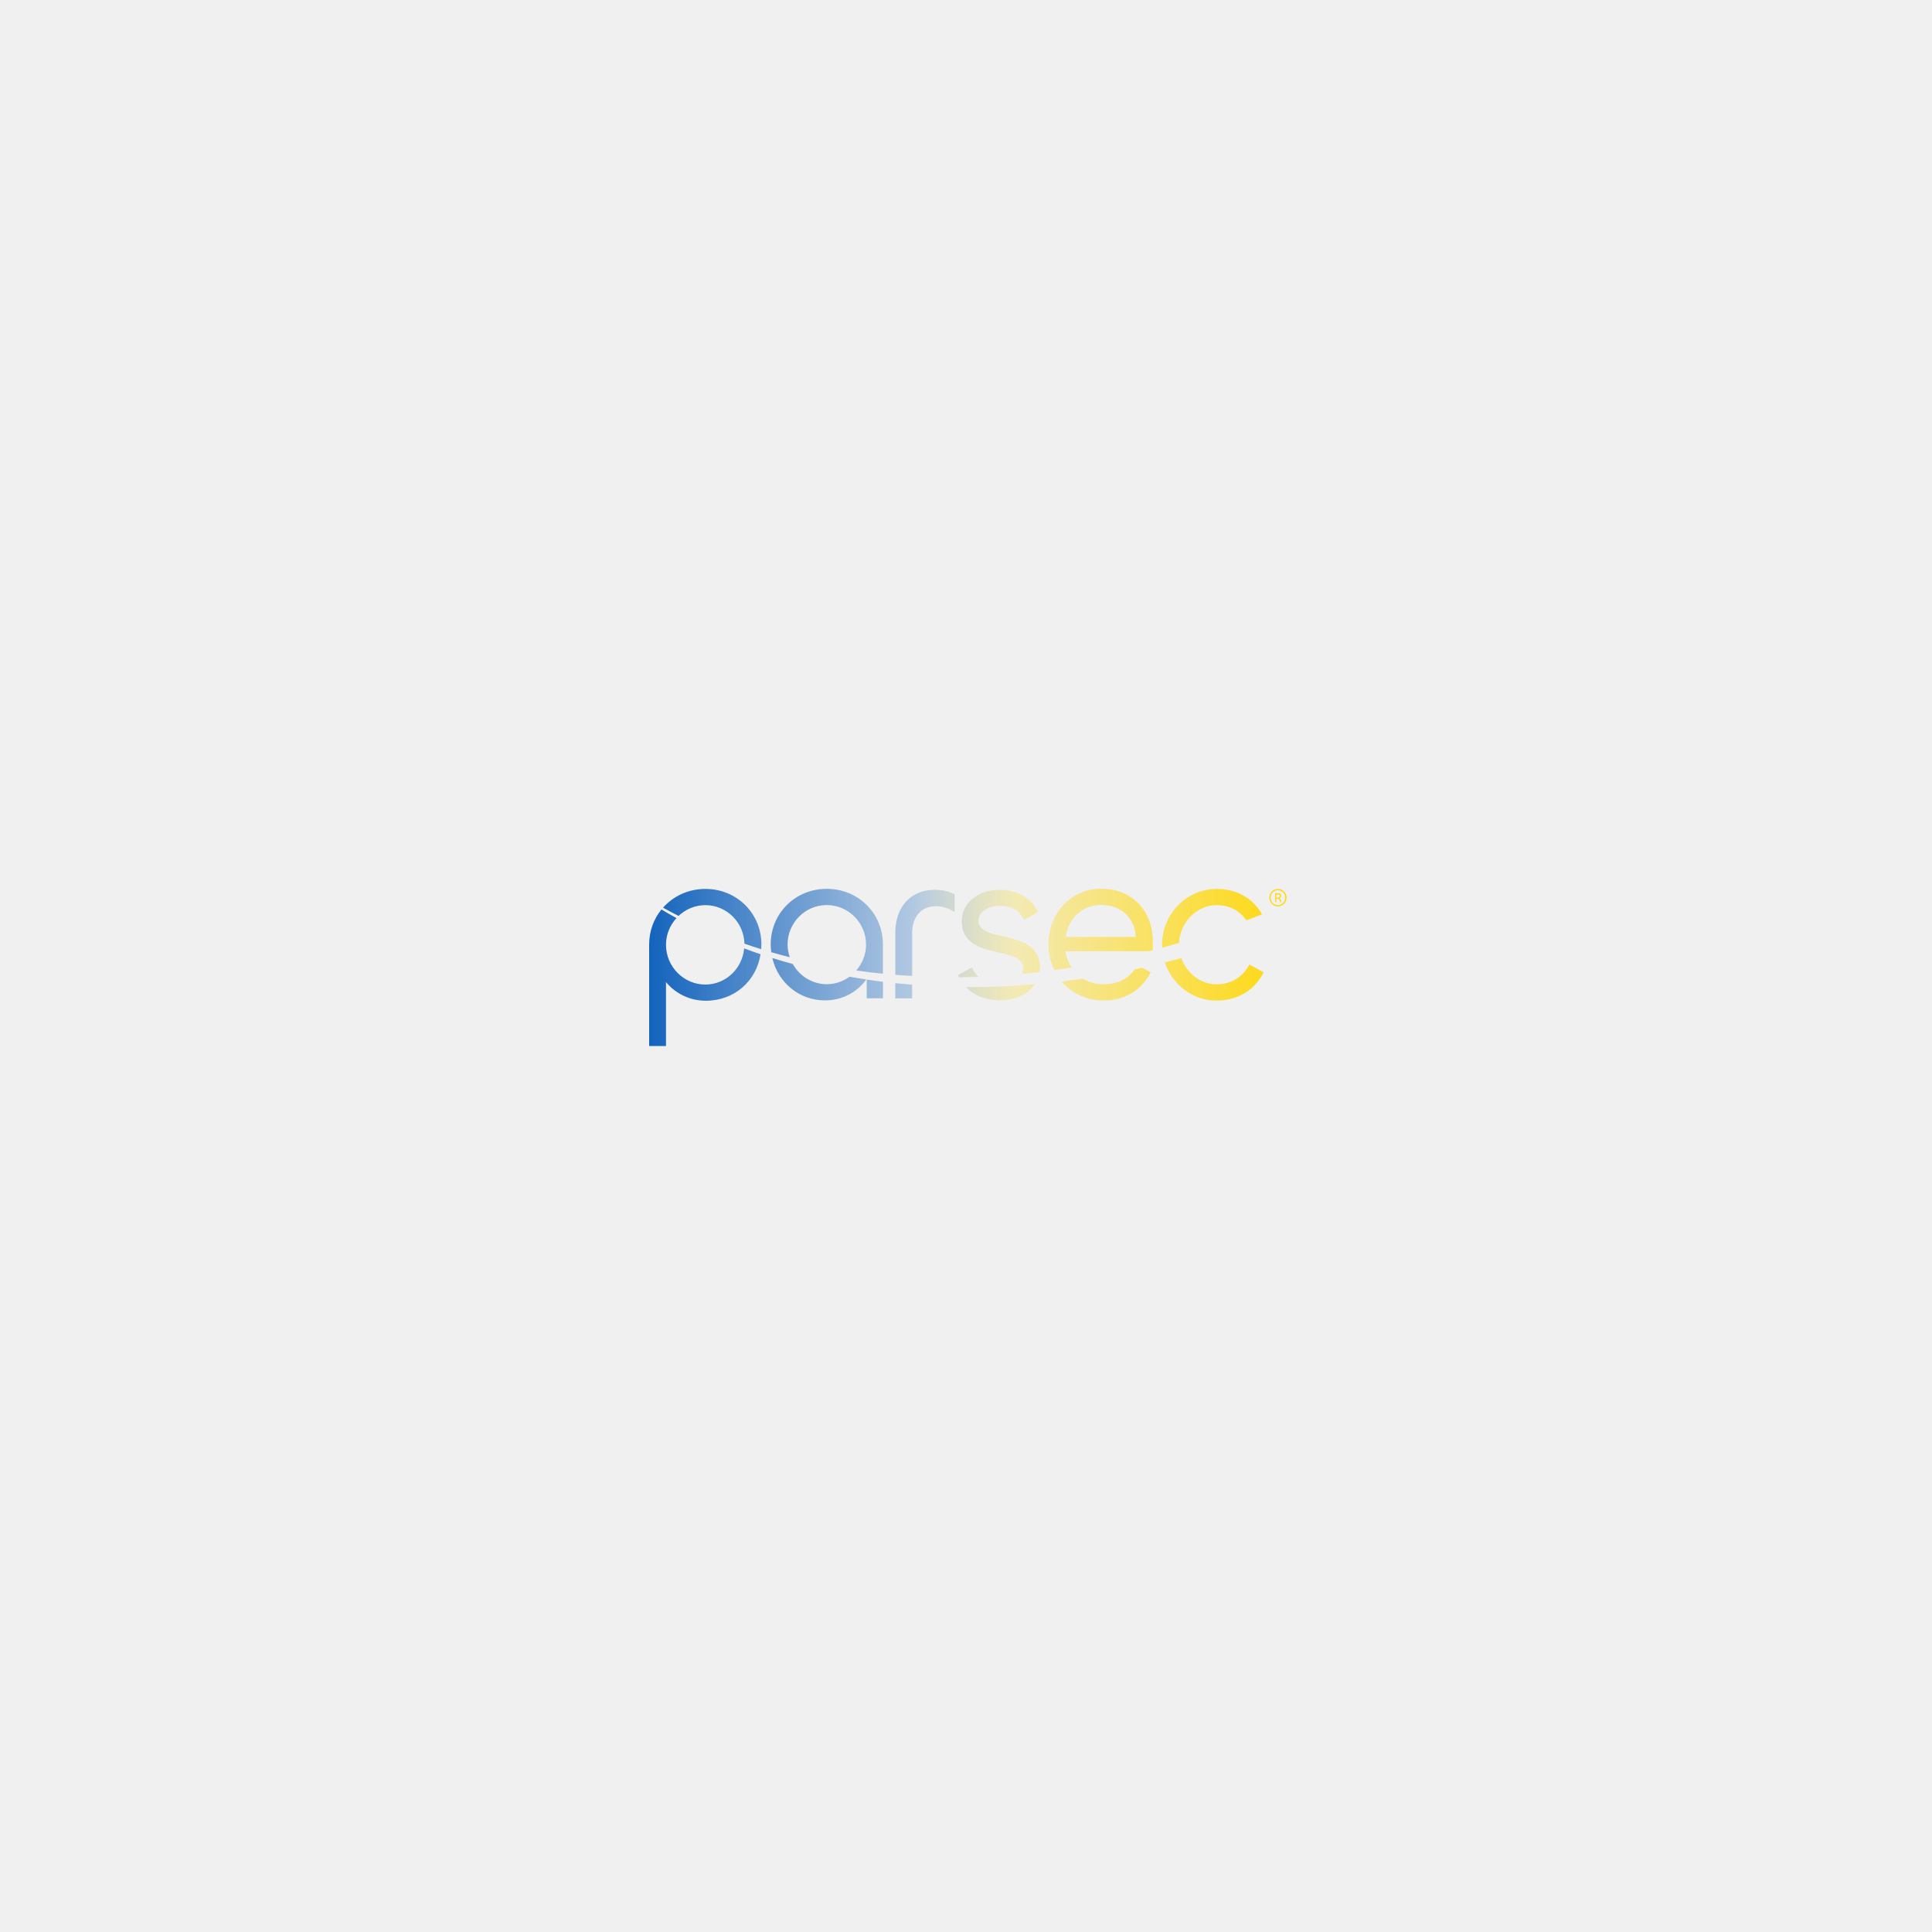
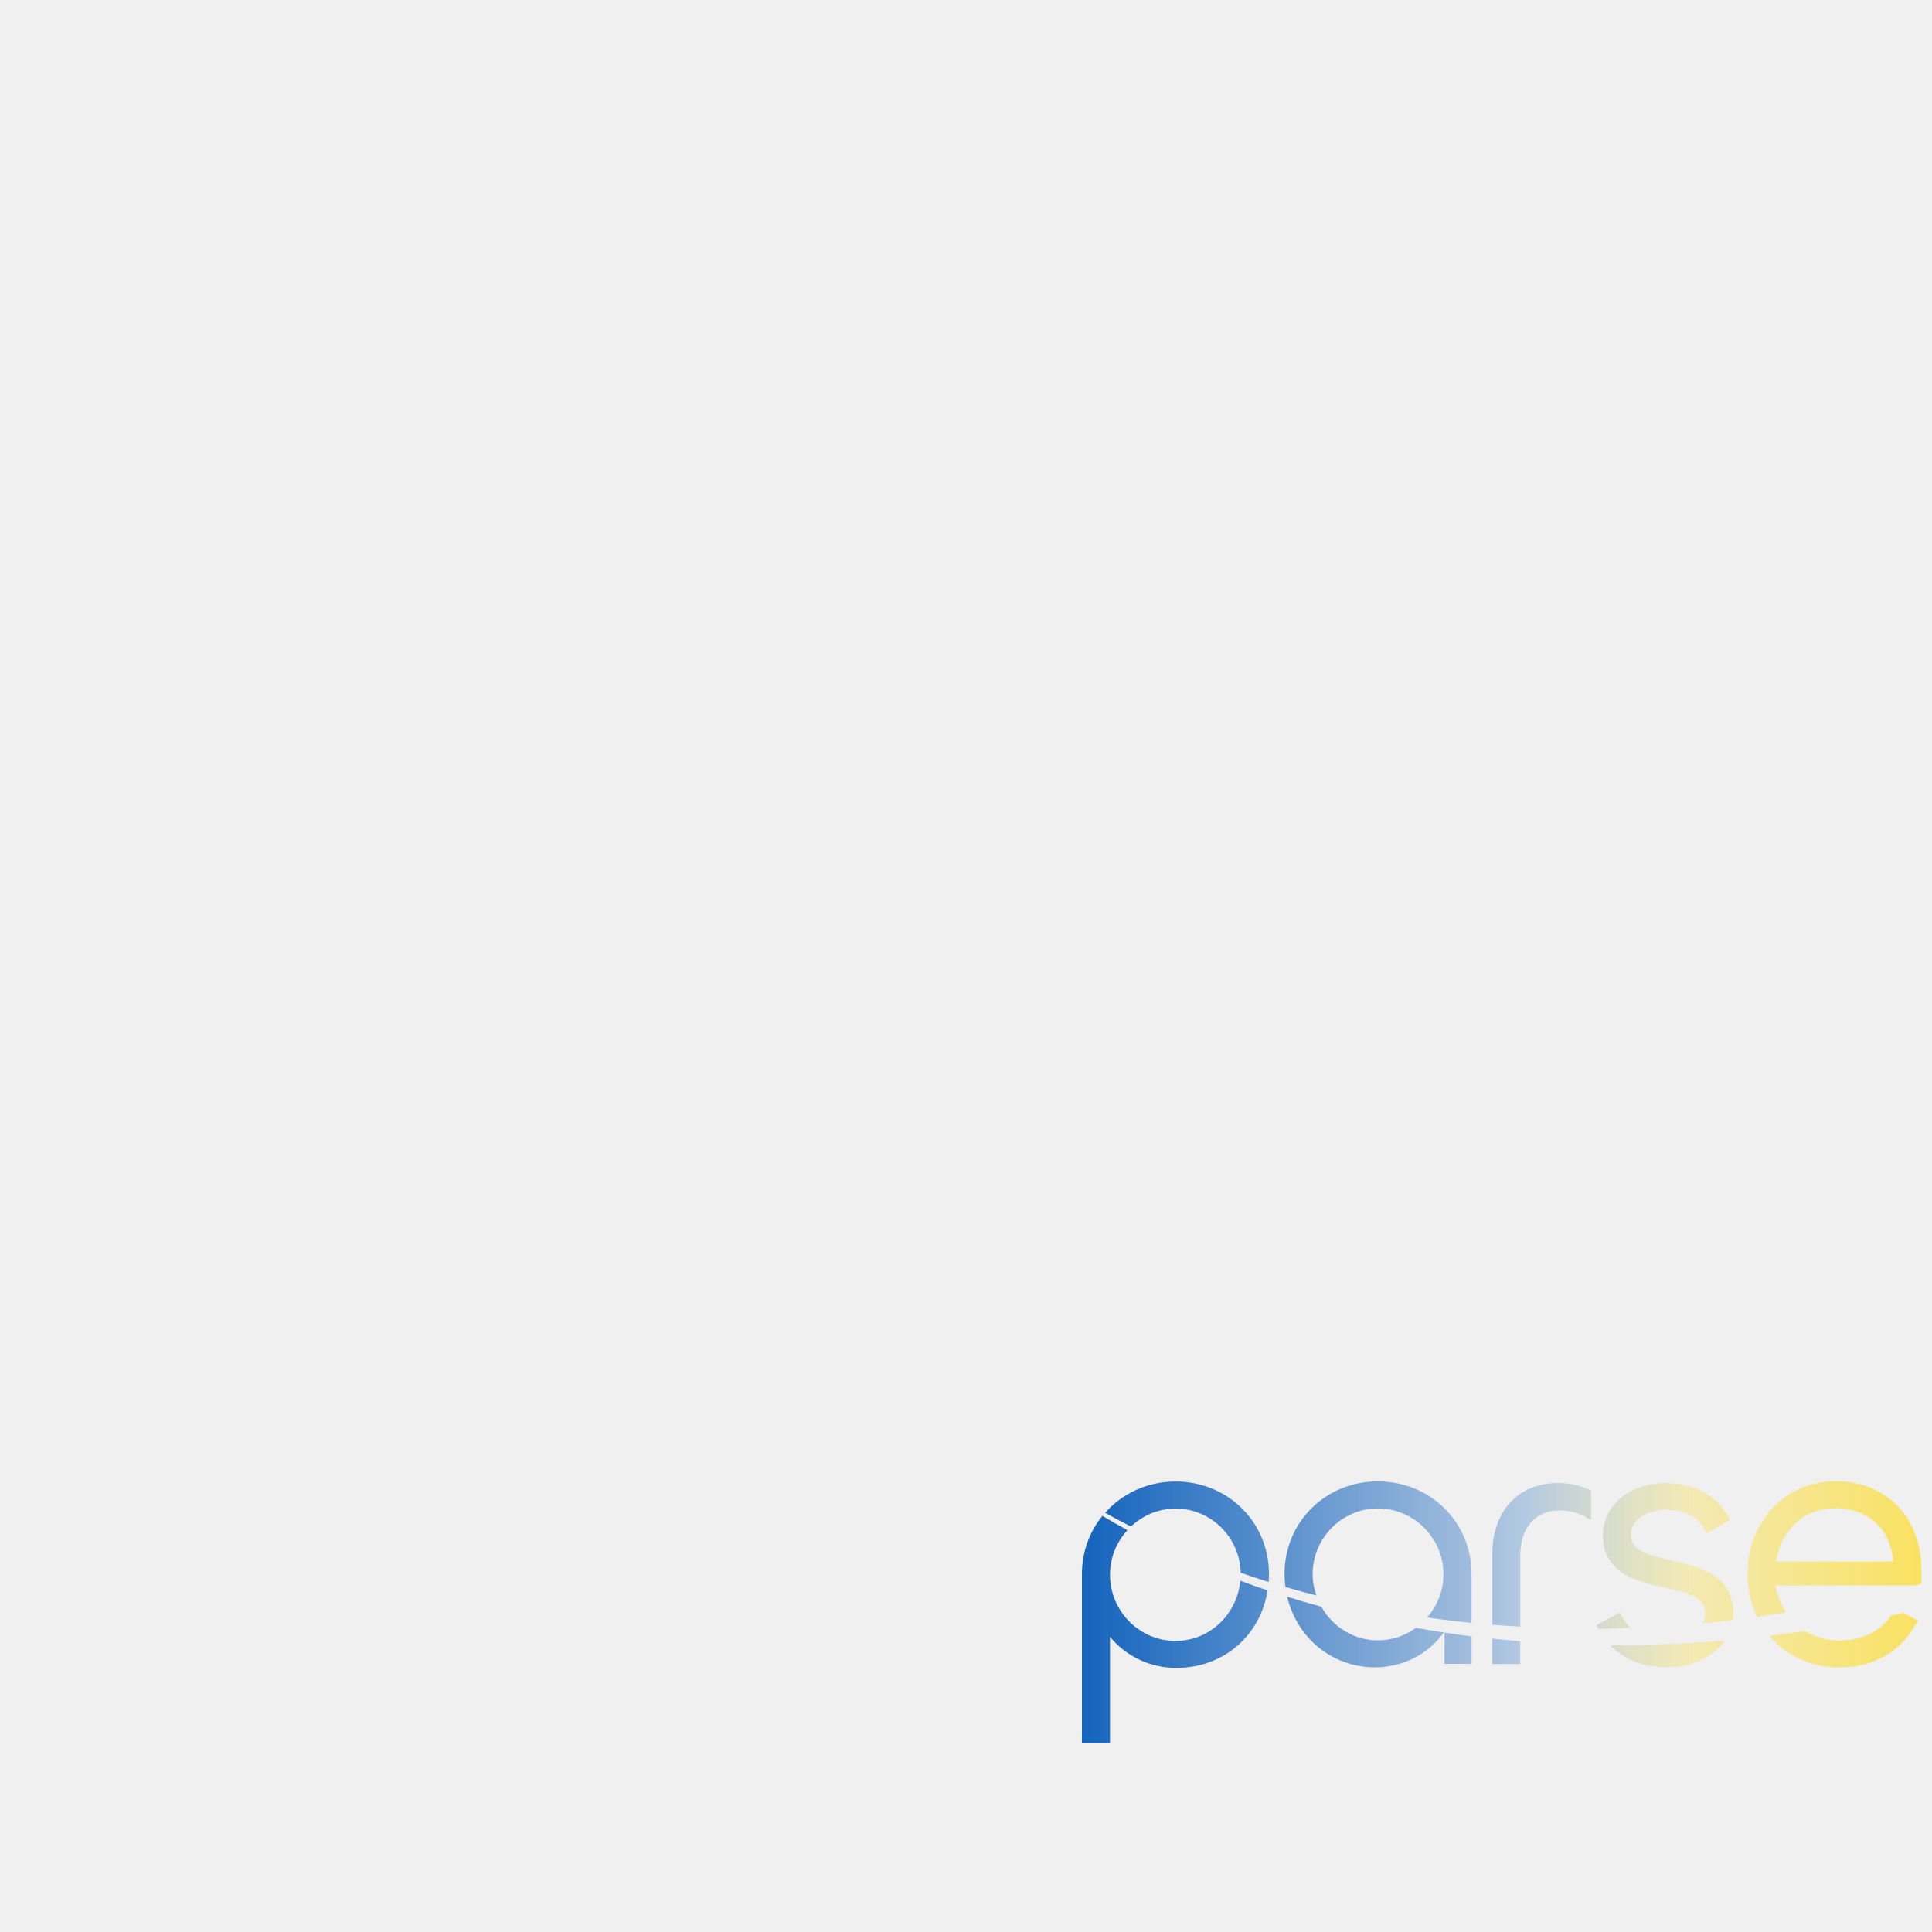
- <svg xmlns="http://www.w3.org/2000/svg" width="500" height="500" viewBox="0 0 500 500" fill="none">
+ <svg xmlns="http://www.w3.org/2000/svg" width="100" height="100" viewBox="0 0 300 300" fill="none">
  <mask id="mask0_1008_119" style="mask-type:alpha" maskUnits="userSpaceOnUse" x="168" y="230" width="165" height="41">
    <path d="M328.5 232.31C328.5 231.06 329.49 230.06 330.73 230.06C331.97 230.06 332.96 231.06 332.96 232.31C332.96 233.57 331.96 234.58 330.73 234.58C329.49 234.58 328.5 233.57 328.5 232.31ZM332.61 232.31C332.61 231.24 331.78 230.38 330.73 230.38C329.69 230.38 328.84 231.24 328.84 232.31C328.84 233.4 329.67 234.26 330.73 234.26C331.77 234.26 332.61 233.4 332.61 232.31ZM330 233.46V231.16H330.75C331.24 231.16 331.57 231.41 331.57 231.85C331.57 232.14 331.41 232.35 331.1 232.45C331.27 232.53 331.35 232.69 331.48 232.93L331.71 233.45H331.35L331.17 233.02C331.01 232.67 330.89 232.56 330.58 232.56H330.3V233.44H330V233.46ZM330.3 231.47V232.3H330.66C331.02 232.3 331.25 232.17 331.25 231.88C331.25 231.62 331.07 231.46 330.74 231.46H330.3V231.47Z" fill="white" />
    <path d="M182.55 254.8C176.93 254.8 172.36 250.18 172.36 244.5C172.36 241.83 173.4 239.42 175.07 237.6C173.76 236.89 172.46 236.15 171.18 235.38C169.18 237.84 168 240.98 168 244.45V270.7H172.36V254.16C174.86 257.21 178.62 258.99 182.66 258.99C190 258.99 195.72 253.97 196.83 246.96C195.41 246.48 193.99 245.97 192.59 245.45C192.11 250.68 187.82 254.8 182.55 254.8Z" fill="white" />
    <path d="M182.55 234.25C188.05 234.25 192.51 238.7 192.66 244.22C194.1 244.72 195.54 245.2 196.99 245.65C197.02 245.25 197.05 244.84 197.05 244.43C197.05 236.37 190.68 230.05 182.56 230.05C178.14 230.05 174.25 231.92 171.6 234.9C172.92 235.65 174.26 236.35 175.61 237.04C177.42 235.33 179.86 234.25 182.55 234.25Z" fill="white" />
    <path d="M213.96 254.71C210.19 254.71 206.93 252.59 205.18 249.49C203.4 249.01 201.64 248.49 199.88 247.94C201.37 254.3 206.82 258.9 213.51 258.9C217.85 258.9 221.79 256.86 224.2 253.48C222.75 253.26 221.31 253.03 219.86 252.77C218.19 253.99 216.16 254.71 213.96 254.71Z" fill="white" />
    <path d="M224.31 258.36H228.51V254.09C227.11 253.92 225.71 253.72 224.31 253.51V258.36Z" fill="white" />
    <path d="M203.82 244.47C203.82 238.82 208.36 234.23 213.95 234.23C219.57 234.23 224.14 238.83 224.14 244.47C224.14 247.04 223.16 249.36 221.6 251.16C223.89 251.49 226.2 251.77 228.5 252V244.41C228.5 236.35 222.11 230.03 213.95 230.03C205.82 230.03 199.46 236.35 199.46 244.41C199.46 245.1 199.52 245.77 199.61 246.43C201.2 246.89 202.8 247.33 204.4 247.74C204.06 246.71 203.82 245.62 203.82 244.47Z" fill="white" />
    <path d="M231.7 258.38H236.06V254.84C234.6 254.72 233.15 254.59 231.7 254.44V258.38Z" fill="white" />
    <path d="M236.06 241.57C236.06 237.23 238.42 234.53 242.22 234.53C243.71 234.53 245.1 234.9 246.35 235.63L247.06 236.04V231.45L246.79 231.32C245.37 230.64 243.7 230.28 241.95 230.28C235.73 230.28 231.71 234.65 231.71 241.4V252.28C233.16 252.4 234.62 252.5 236.07 252.58V241.57H236.06Z" fill="white" />
    <path d="M253.2 252.78C252.65 252.24 252.17 251.58 251.76 250.79L251.54 250.36L247.91 252.36L248.12 252.76C248.14 252.81 248.18 252.85 248.2 252.9C248.56 252.9 248.92 252.91 249.29 252.9C250.58 252.89 251.89 252.84 253.2 252.78Z" fill="white" />
    <path d="M258.8 258.88C262.85 258.88 266.1 257.26 267.82 254.73C261.9 255.22 255.97 255.49 250.03 255.48C252.17 257.69 255.18 258.88 258.8 258.88Z" fill="white" />
    <path d="M269.15 250.52C269.15 244.5 263.81 243.27 259.52 242.29C256.15 241.52 253.25 240.85 253.25 238.32C253.25 235.79 256.02 234.43 258.63 234.43C261.7 234.43 263.6 235.43 264.79 237.66L265.02 238.09L268.66 236.02L268.44 235.61C266.55 232.18 263.05 230.29 258.59 230.29C253.07 230.29 248.9 233.77 248.9 238.38C248.9 244.36 254.19 245.54 258.43 246.5C261.85 247.27 264.8 247.93 264.8 250.58C264.8 251.14 264.66 251.62 264.46 252.05C265.99 251.91 267.51 251.74 269.04 251.57C269.08 251.21 269.15 250.88 269.15 250.52Z" fill="white" />
    <path d="M285.62 254.74C283.62 254.74 281.8 254.2 280.27 253.26C278.43 253.53 276.58 253.77 274.74 254C277.32 257.05 281.16 258.93 285.62 258.93C290.89 258.93 295.13 256.49 297.57 252.06L297.8 251.65L295.56 250.44C294.92 250.58 294.28 250.72 293.65 250.86C291.47 254.02 288.13 254.74 285.62 254.74Z" fill="white" />
    <path d="M275.71 246.18H297.38C297.7 246.1 298.02 246.01 298.34 245.92V243.66C298.34 235.61 292.86 230 285.01 230C277.22 230 271.35 236.21 271.35 244.44C271.35 246.86 271.89 249.1 272.84 251.06C274.34 250.84 275.84 250.62 277.34 250.38C276.53 249.17 275.95 247.76 275.71 246.18ZM285.01 234.2C290.11 234.2 293.66 237.51 293.96 242.48H275.82C276.51 237.51 280.15 234.2 285.01 234.2Z" fill="white" />
    <path d="M314.85 234.25C318.14 234.25 320.78 235.62 322.57 238.19C323.92 237.68 325.27 237.16 326.62 236.62C324.16 232.39 320.01 230.05 314.86 230.05C307.08 230.05 300.75 236.53 300.75 244.49C300.75 244.75 300.77 245.01 300.79 245.26C302.24 244.86 303.69 244.45 305.14 244.02C305.37 238.69 309.72 234.25 314.85 234.25Z" fill="white" />
    <path d="M323.11 250.01C321.36 253.06 318.42 254.74 314.85 254.74C310.72 254.74 307.1 251.87 305.72 247.97C304.31 248.35 302.9 248.71 301.48 249.06C302.19 251.23 303.4 253.21 305.06 254.87C307.71 257.5 311.14 258.94 314.75 258.94C314.78 258.94 314.82 258.94 314.85 258.94C320.13 258.94 324.37 256.5 326.8 252.07L327.02 251.66L323.34 249.61L323.11 250.01Z" fill="white" />
  </mask>
  <g mask="url(#mask0_1008_119)">
    <rect x="163" y="221" width="108" height="54" fill="url(#paint0_linear_1008_119)" />
    <rect x="336" y="275" width="107" height="54" transform="rotate(-180 336 275)" fill="url(#paint1_linear_1008_119)" />
  </g>
  <defs>
    <linearGradient id="paint0_linear_1008_119" x1="159.625" y1="250" x2="263.125" y2="250" gradientUnits="userSpaceOnUse">
      <stop stop-color="#0057B8" />
      <stop offset="1" stop-color="#0057B8" stop-opacity="0" />
    </linearGradient>
    <linearGradient id="paint1_linear_1008_119" x1="332.656" y1="304" x2="435.198" y2="304" gradientUnits="userSpaceOnUse">
      <stop stop-color="#FFD700" />
      <stop offset="1" stop-color="#FFD700" stop-opacity="0" />
    </linearGradient>
  </defs>
</svg>
